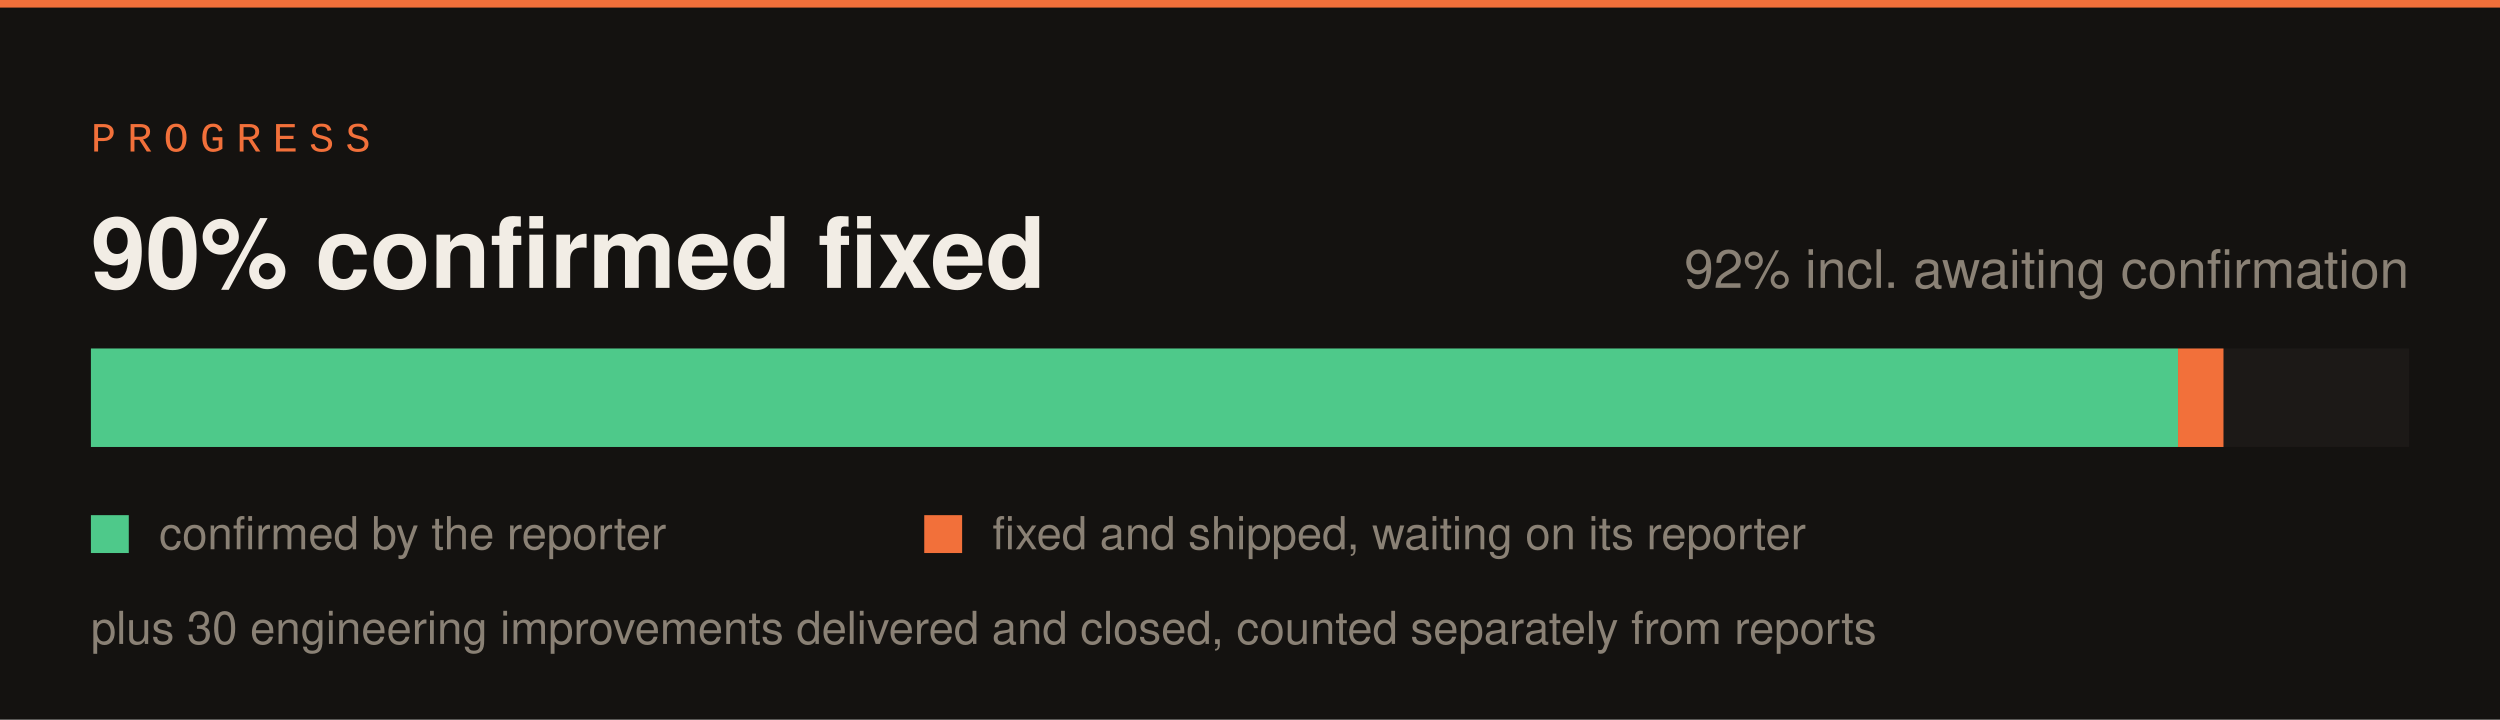
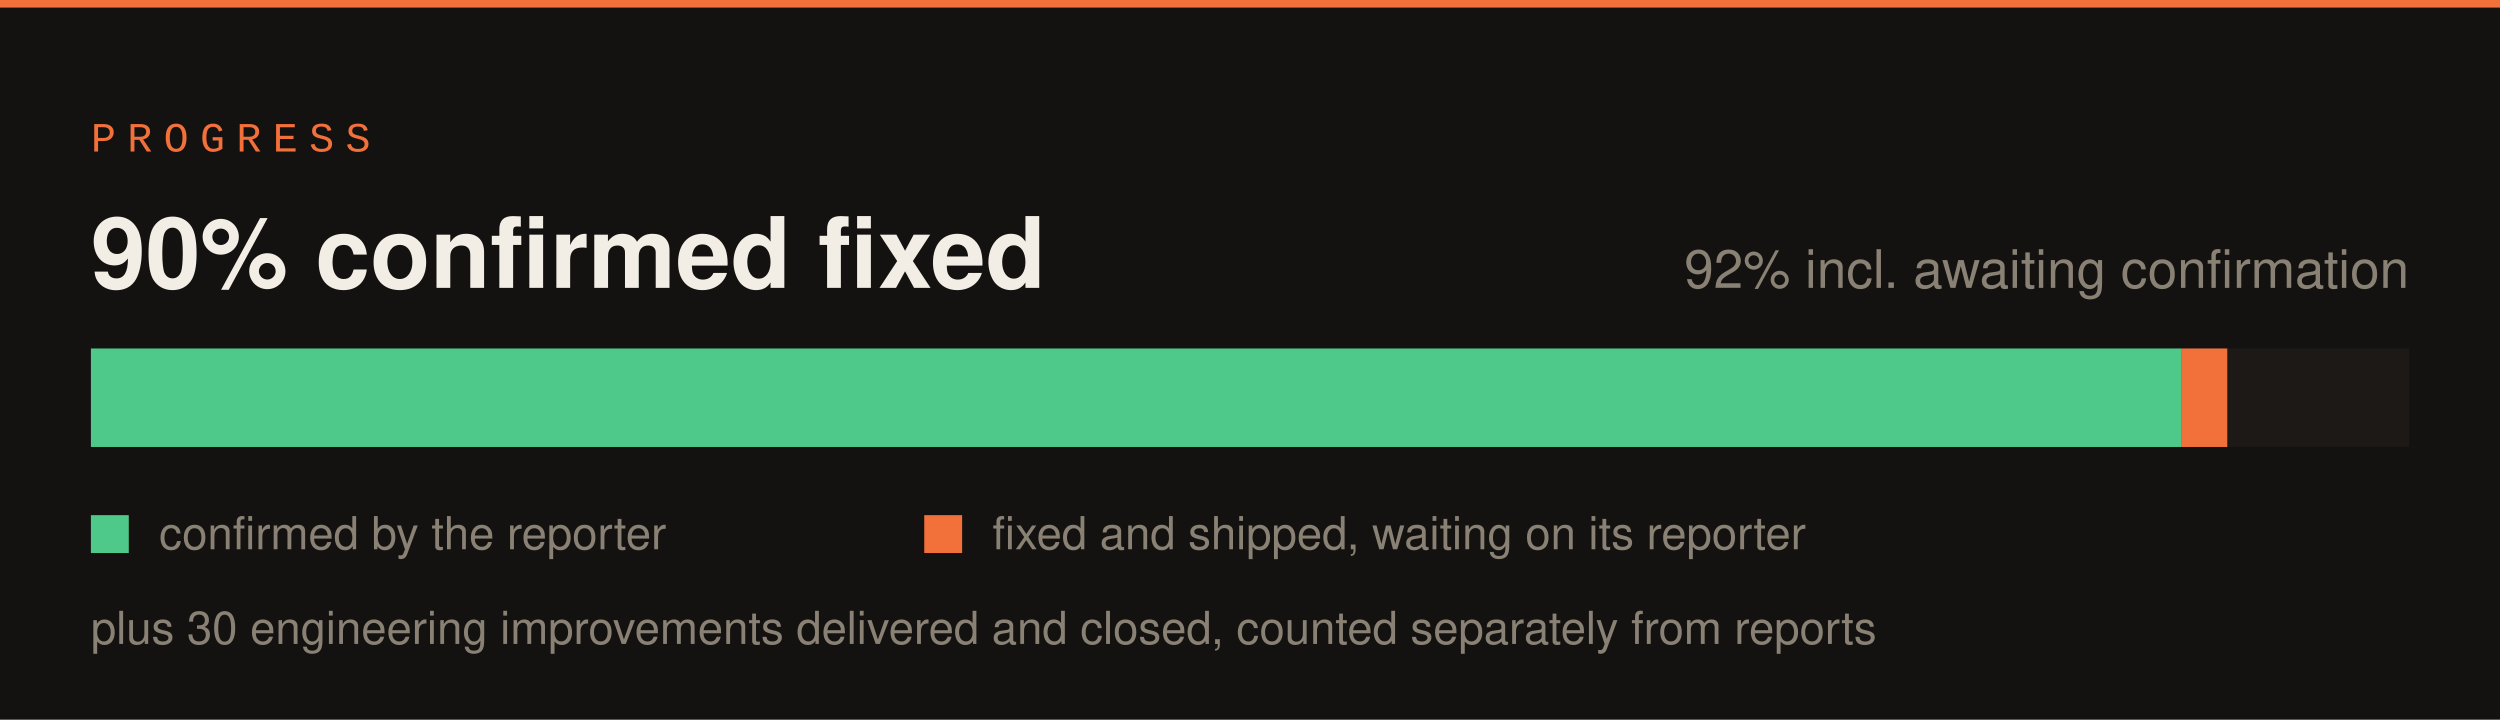
<svg xmlns="http://www.w3.org/2000/svg" width="660" height="190" viewBox="0 0 660 190">
  <rect width="660" height="190" fill="#141210" />
  <rect x="0" y="0" width="660" height="2" fill="#f2703a" />
  <text x="24" y="40" font-family="SFMono-Regular,Consolas,Liberation Mono,monospace" font-size="11" letter-spacing="3" fill="#f2703a">PROGRESS</text>
  <rect x="24" y="92" width="612" height="26" fill="#1c1917" />
-   <rect x="24" y="92" width="551" height="26" fill="#4ec98a" />
-   <rect x="575" y="92" width="12" height="26" fill="#f2703a" />
+   <rect x="24" y="92" width="552" height="26" fill="#4ec98a" />
+   <rect x="576" y="92" width="12" height="26" fill="#f2703a" />
  <text x="24" y="76" font-family="-apple-system,Segoe UI,Helvetica,Arial,sans-serif" font-size="26" font-weight="700" fill="#f2ede5">90% confirmed fixed</text>
  <text x="636" y="76" font-family="-apple-system,Segoe UI,Helvetica,Arial,sans-serif" font-size="14" fill="#8a8175" text-anchor="end">92% incl. awaiting confirmation</text>
  <rect x="24" y="136" width="10" height="10" fill="#4ec98a" />
  <text x="42" y="145" font-family="-apple-system,Segoe UI,Helvetica,Arial,sans-serif" font-size="12" fill="#8a8175">confirmed by the reporter</text>
  <rect x="244" y="136" width="10" height="10" fill="#f2703a" />
  <text x="262" y="145" font-family="-apple-system,Segoe UI,Helvetica,Arial,sans-serif" font-size="12" fill="#8a8175">fixed and shipped, waiting on its reporter</text>
  <text x="24" y="170" font-family="-apple-system,Segoe UI,Helvetica,Arial,sans-serif" font-size="12" fill="#8a8175">plus 30 engineering improvements delivered and closed, counted separately from reports</text>
</svg>
